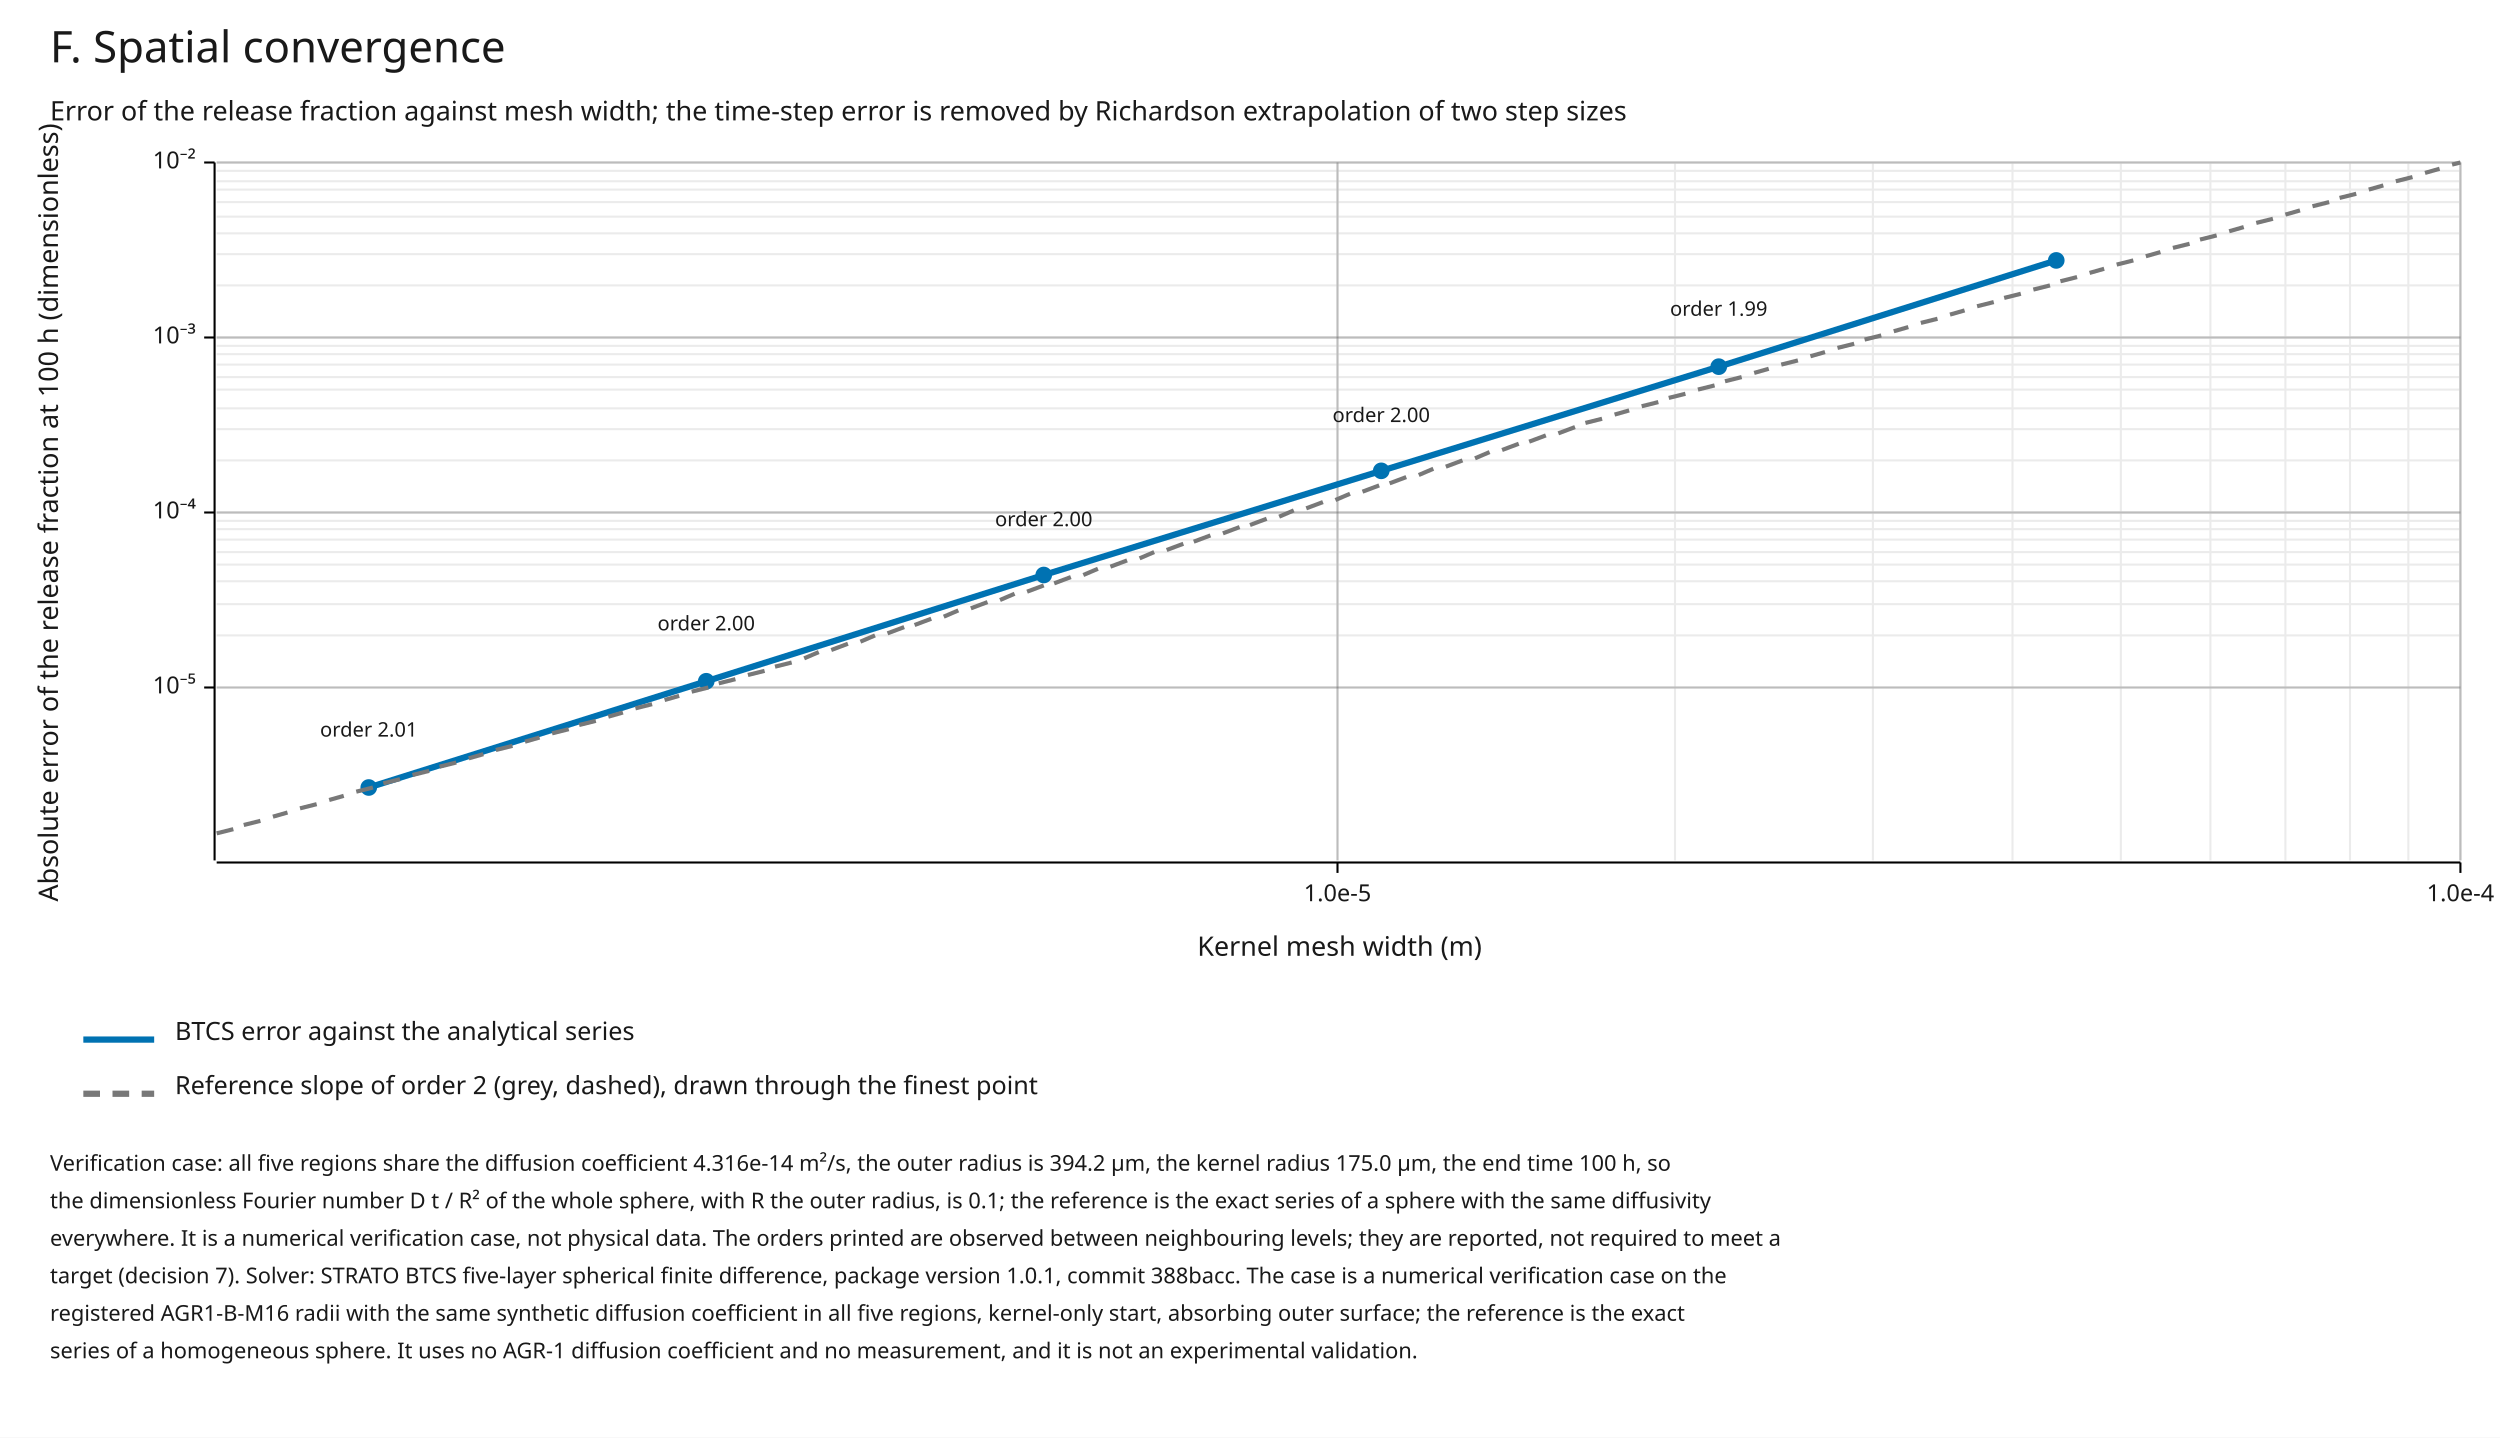
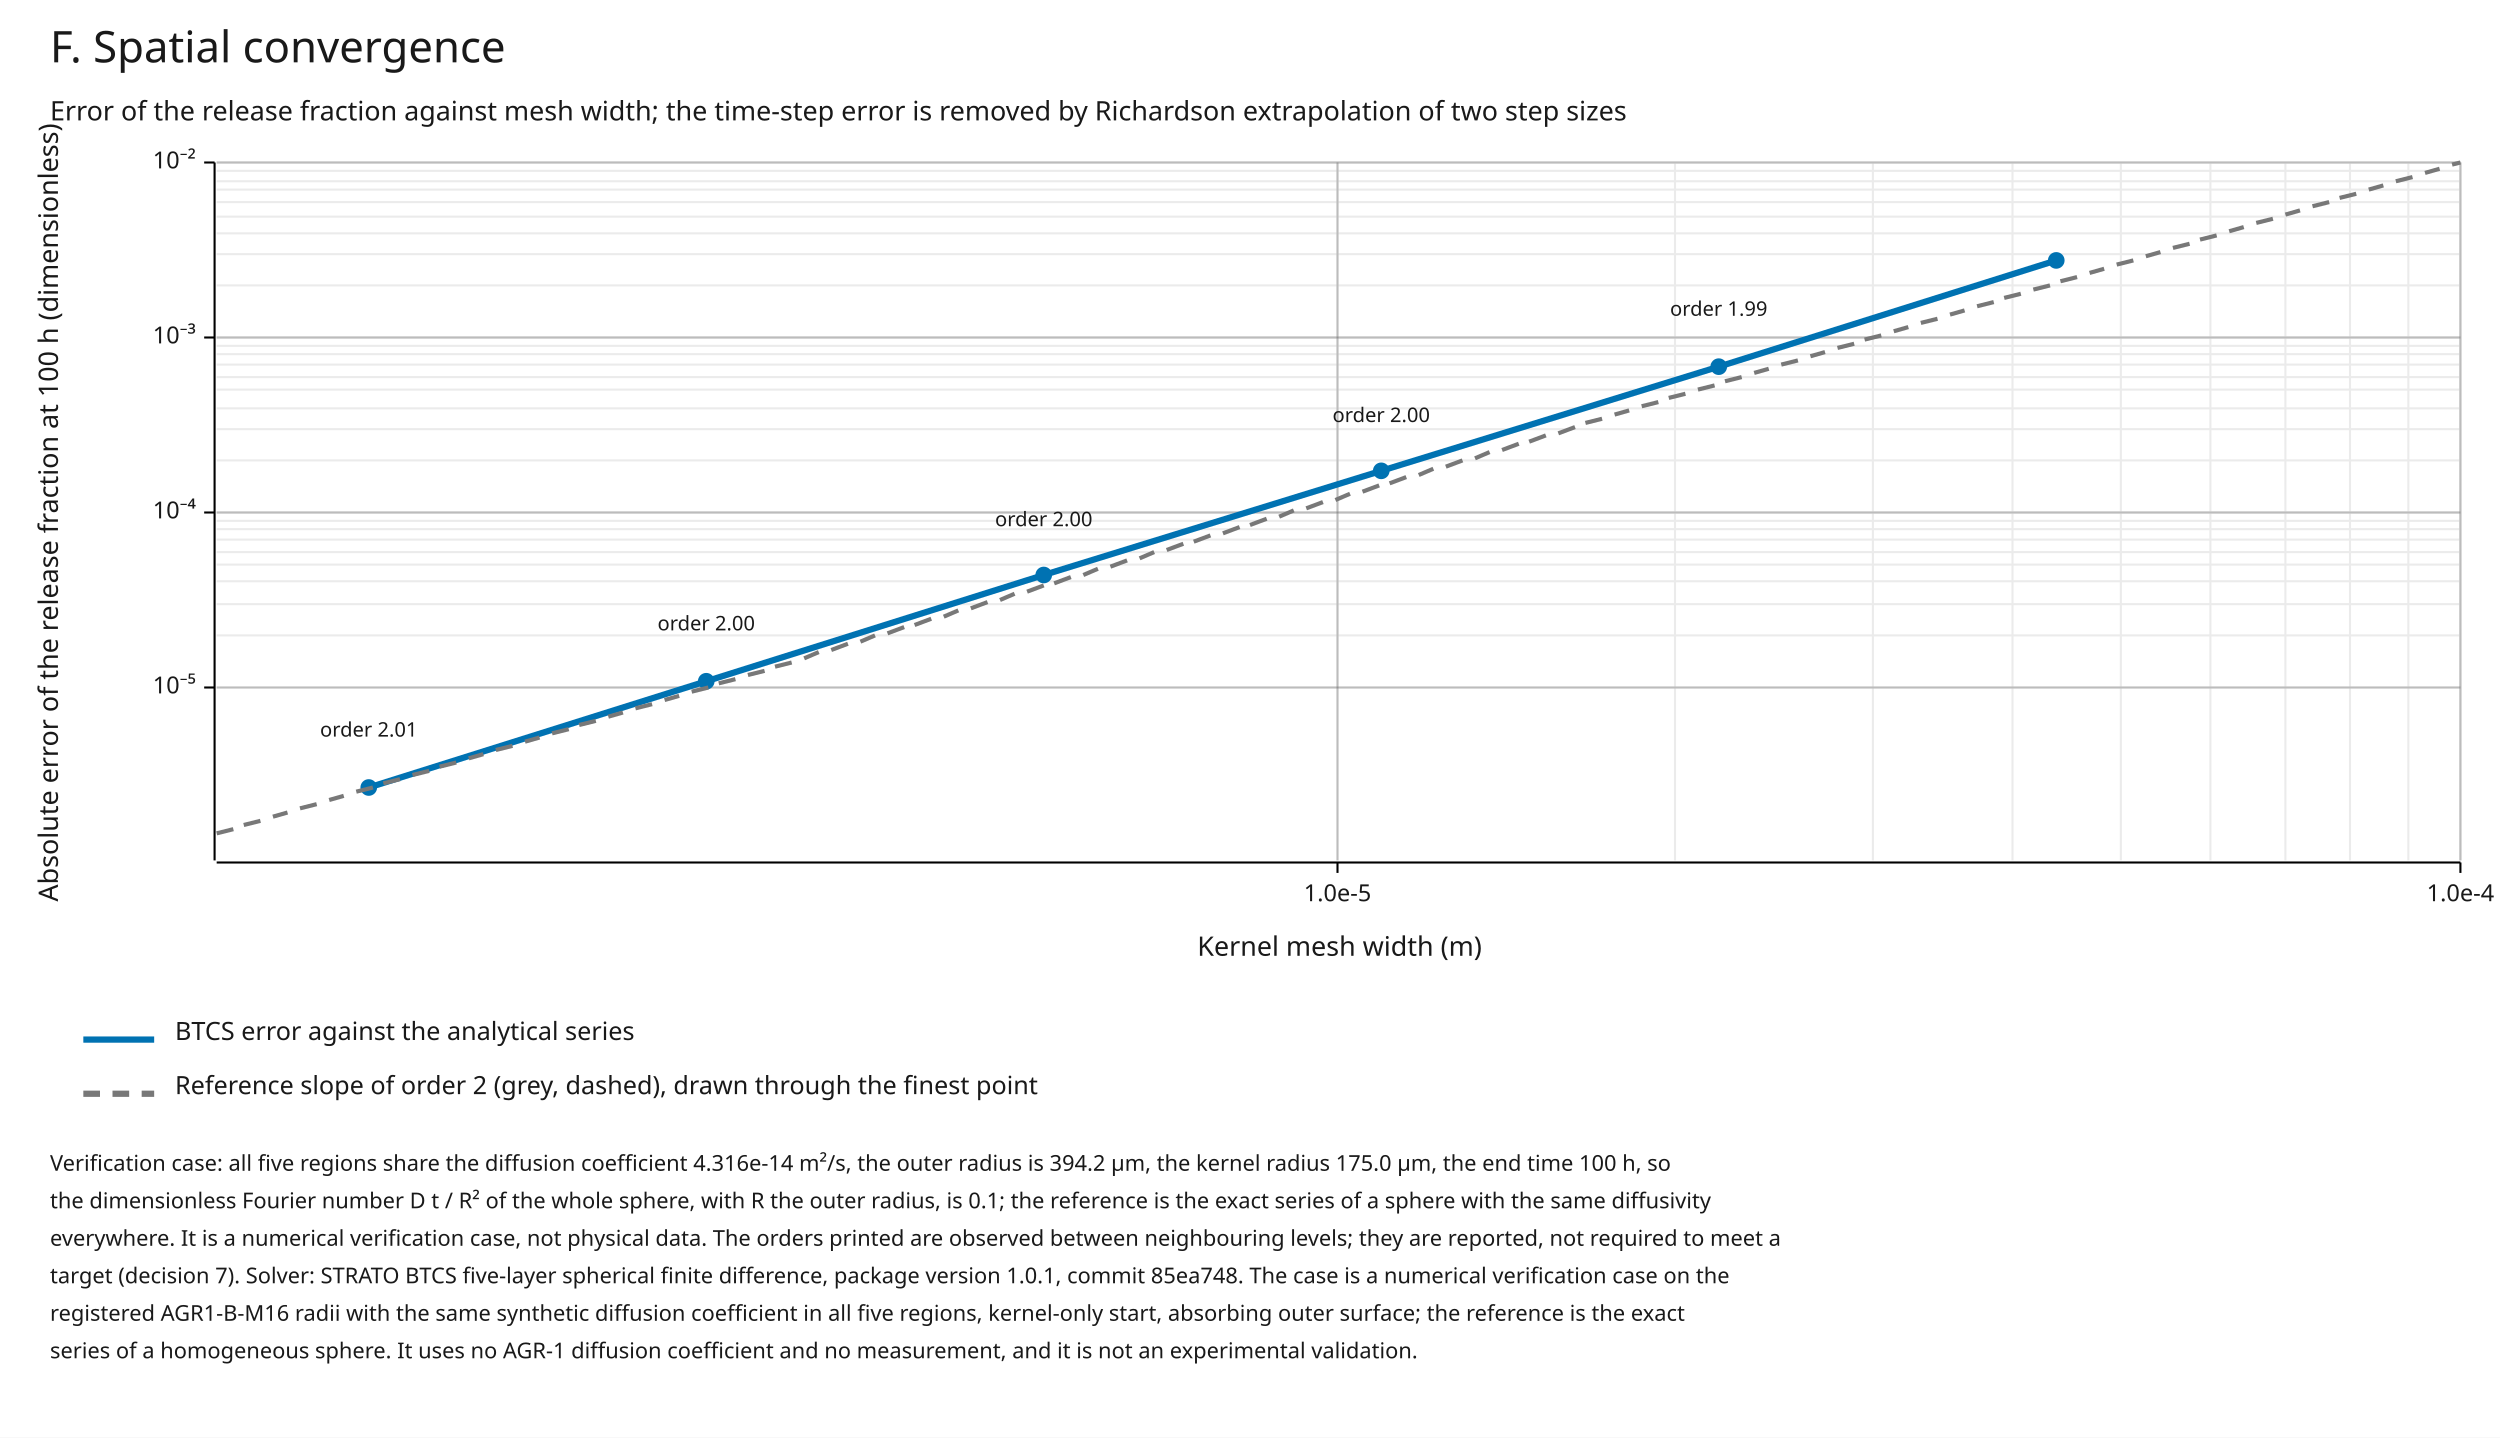
<svg xmlns="http://www.w3.org/2000/svg" width="1200" height="690" viewBox="0 0 1200 690">
  <rect x="0" y="0" width="1200" height="690" opacity="1" fill="#FFFFFF" stroke="none" />
  <text x="24" y="14" dy="0.76em" text-anchor="start" font-family="sans-serif" font-size="20.968" opacity="1" fill="#191919">
F. Spatial convergence
</text>
  <text x="24" y="48" dy="0.76em" text-anchor="start" font-family="sans-serif" font-size="12.903" opacity="1" fill="#191919">
Error of the release fraction against mesh width; the time-step error is removed by Richardson extrapolation of two step sizes
</text>
  <line opacity="1" stroke="#EBEBEB" stroke-width="1" x1="642" y1="413" x2="642" y2="78" />
  <line opacity="1" stroke="#EBEBEB" stroke-width="1" x1="804" y1="413" x2="804" y2="78" />
  <line opacity="1" stroke="#EBEBEB" stroke-width="1" x1="899" y1="413" x2="899" y2="78" />
  <line opacity="1" stroke="#EBEBEB" stroke-width="1" x1="966" y1="413" x2="966" y2="78" />
  <line opacity="1" stroke="#EBEBEB" stroke-width="1" x1="1018" y1="413" x2="1018" y2="78" />
  <line opacity="1" stroke="#EBEBEB" stroke-width="1" x1="1061" y1="413" x2="1061" y2="78" />
  <line opacity="1" stroke="#EBEBEB" stroke-width="1" x1="1097" y1="413" x2="1097" y2="78" />
  <line opacity="1" stroke="#EBEBEB" stroke-width="1" x1="1128" y1="413" x2="1128" y2="78" />
  <line opacity="1" stroke="#EBEBEB" stroke-width="1" x1="1156" y1="413" x2="1156" y2="78" />
  <line opacity="1" stroke="#EBEBEB" stroke-width="1" x1="1181" y1="413" x2="1181" y2="78" />
  <line opacity="1" stroke="#EBEBEB" stroke-width="1" x1="1181" y1="413" x2="1181" y2="78" />
  <line opacity="1" stroke="#EBEBEB" stroke-width="1" x1="104" y1="330" x2="1181" y2="330" />
  <line opacity="1" stroke="#EBEBEB" stroke-width="1" x1="104" y1="305" x2="1181" y2="305" />
  <line opacity="1" stroke="#EBEBEB" stroke-width="1" x1="104" y1="290" x2="1181" y2="290" />
  <line opacity="1" stroke="#EBEBEB" stroke-width="1" x1="104" y1="279" x2="1181" y2="279" />
  <line opacity="1" stroke="#EBEBEB" stroke-width="1" x1="104" y1="271" x2="1181" y2="271" />
  <line opacity="1" stroke="#EBEBEB" stroke-width="1" x1="104" y1="265" x2="1181" y2="265" />
  <line opacity="1" stroke="#EBEBEB" stroke-width="1" x1="104" y1="259" x2="1181" y2="259" />
  <line opacity="1" stroke="#EBEBEB" stroke-width="1" x1="104" y1="254" x2="1181" y2="254" />
  <line opacity="1" stroke="#EBEBEB" stroke-width="1" x1="104" y1="250" x2="1181" y2="250" />
  <line opacity="1" stroke="#EBEBEB" stroke-width="1" x1="104" y1="246" x2="1181" y2="246" />
  <line opacity="1" stroke="#EBEBEB" stroke-width="1" x1="104" y1="246" x2="1181" y2="246" />
  <line opacity="1" stroke="#EBEBEB" stroke-width="1" x1="104" y1="221" x2="1181" y2="221" />
  <line opacity="1" stroke="#EBEBEB" stroke-width="1" x1="104" y1="206" x2="1181" y2="206" />
  <line opacity="1" stroke="#EBEBEB" stroke-width="1" x1="104" y1="196" x2="1181" y2="196" />
  <line opacity="1" stroke="#EBEBEB" stroke-width="1" x1="104" y1="187" x2="1181" y2="187" />
  <line opacity="1" stroke="#EBEBEB" stroke-width="1" x1="104" y1="181" x2="1181" y2="181" />
  <line opacity="1" stroke="#EBEBEB" stroke-width="1" x1="104" y1="175" x2="1181" y2="175" />
  <line opacity="1" stroke="#EBEBEB" stroke-width="1" x1="104" y1="170" x2="1181" y2="170" />
  <line opacity="1" stroke="#EBEBEB" stroke-width="1" x1="104" y1="166" x2="1181" y2="166" />
  <line opacity="1" stroke="#EBEBEB" stroke-width="1" x1="104" y1="162" x2="1181" y2="162" />
  <line opacity="1" stroke="#EBEBEB" stroke-width="1" x1="104" y1="162" x2="1181" y2="162" />
  <line opacity="1" stroke="#EBEBEB" stroke-width="1" x1="104" y1="137" x2="1181" y2="137" />
  <line opacity="1" stroke="#EBEBEB" stroke-width="1" x1="104" y1="122" x2="1181" y2="122" />
  <line opacity="1" stroke="#EBEBEB" stroke-width="1" x1="104" y1="112" x2="1181" y2="112" />
  <line opacity="1" stroke="#EBEBEB" stroke-width="1" x1="104" y1="104" x2="1181" y2="104" />
  <line opacity="1" stroke="#EBEBEB" stroke-width="1" x1="104" y1="97" x2="1181" y2="97" />
  <line opacity="1" stroke="#EBEBEB" stroke-width="1" x1="104" y1="91" x2="1181" y2="91" />
  <line opacity="1" stroke="#EBEBEB" stroke-width="1" x1="104" y1="87" x2="1181" y2="87" />
  <line opacity="1" stroke="#EBEBEB" stroke-width="1" x1="104" y1="82" x2="1181" y2="82" />
  <line opacity="1" stroke="#EBEBEB" stroke-width="1" x1="104" y1="78" x2="1181" y2="78" />
  <line opacity="1" stroke="#EBEBEB" stroke-width="1" x1="104" y1="78" x2="1181" y2="78" />
  <text x="18" y="246" dy="0.76em" text-anchor="middle" font-family="sans-serif" font-size="12.903" opacity="1" fill="#191919" transform="rotate(270, 18, 246)">
Absolute error of the release fraction at 100 h (dimensionless)
</text>
  <text x="643" y="462" dy="-0.5ex" text-anchor="middle" font-family="sans-serif" font-size="12.903" opacity="1" fill="#191919">
Kernel mesh width (m)
</text>
  <line opacity="0.2" stroke="#000000" stroke-width="1" x1="642" y1="413" x2="642" y2="78" />
  <line opacity="0.2" stroke="#000000" stroke-width="1" x1="1181" y1="413" x2="1181" y2="78" />
  <line opacity="0.2" stroke="#000000" stroke-width="1" x1="104" y1="330" x2="1181" y2="330" />
  <line opacity="0.2" stroke="#000000" stroke-width="1" x1="104" y1="246" x2="1181" y2="246" />
  <line opacity="0.2" stroke="#000000" stroke-width="1" x1="104" y1="162" x2="1181" y2="162" />
  <line opacity="0.2" stroke="#000000" stroke-width="1" x1="104" y1="78" x2="1181" y2="78" />
  <polyline fill="none" opacity="1" stroke="#000000" stroke-width="1" points="103,78 103,413 " />
  <text x="94" y="330" dy="0.5ex" text-anchor="end" font-family="sans-serif" font-size="11.29" opacity="1" fill="#191919">
10⁻⁵
</text>
  <polyline fill="none" opacity="1" stroke="#000000" stroke-width="1" points="98,330 103,330 " />
  <text x="94" y="246" dy="0.5ex" text-anchor="end" font-family="sans-serif" font-size="11.29" opacity="1" fill="#191919">
10⁻⁴
</text>
  <polyline fill="none" opacity="1" stroke="#000000" stroke-width="1" points="98,246 103,246 " />
  <text x="94" y="162" dy="0.5ex" text-anchor="end" font-family="sans-serif" font-size="11.29" opacity="1" fill="#191919">
10⁻³
</text>
  <polyline fill="none" opacity="1" stroke="#000000" stroke-width="1" points="98,162 103,162 " />
  <text x="94" y="78" dy="0.5ex" text-anchor="end" font-family="sans-serif" font-size="11.29" opacity="1" fill="#191919">
10⁻²
</text>
  <polyline fill="none" opacity="1" stroke="#000000" stroke-width="1" points="98,78 103,78 " />
  <polyline fill="none" opacity="1" stroke="#000000" stroke-width="1" points="104,414 1181,414 " />
  <text x="642" y="424" dy="0.76em" text-anchor="middle" font-family="sans-serif" font-size="11.29" opacity="1" fill="#191919">
1.0e-5
</text>
  <polyline fill="none" opacity="1" stroke="#000000" stroke-width="1" points="642,414 642,419 " />
  <text x="1181" y="424" dy="0.76em" text-anchor="middle" font-family="sans-serif" font-size="11.29" opacity="1" fill="#191919">
1.0e-4
</text>
  <polyline fill="none" opacity="1" stroke="#000000" stroke-width="1" points="1181,414 1181,419 " />
  <polyline fill="none" opacity="1" stroke="#0072B2" stroke-width="3" points="987,125 825,176 663,226 501,276 339,327 177,378 " />
  <circle cx="987" cy="125" r="4" opacity="1" fill="#0072B2" stroke="none" stroke-width="1" />
  <circle cx="825" cy="176" r="4" opacity="1" fill="#0072B2" stroke="none" stroke-width="1" />
  <circle cx="663" cy="226" r="4" opacity="1" fill="#0072B2" stroke="none" stroke-width="1" />
  <circle cx="501" cy="276" r="4" opacity="1" fill="#0072B2" stroke="none" stroke-width="1" />
  <circle cx="339" cy="327" r="4" opacity="1" fill="#0072B2" stroke="none" stroke-width="1" />
  <circle cx="177" cy="378" r="4" opacity="1" fill="#0072B2" stroke="none" stroke-width="1" />
  <polyline fill="none" opacity="1" stroke="#787878" stroke-width="2" points="104,400 112,398 " />
  <polyline fill="none" opacity="1" stroke="#787878" stroke-width="2" points="117,396 125,394 " />
  <polyline fill="none" opacity="1" stroke="#787878" stroke-width="2" points="131,392 138,390 " />
  <polyline fill="none" opacity="1" stroke="#787878" stroke-width="2" points="144,388 152,386 " />
  <polyline fill="none" opacity="1" stroke="#787878" stroke-width="2" points="158,384 165,382 " />
  <polyline fill="none" opacity="1" stroke="#787878" stroke-width="2" points="171,380 179,378 " />
  <polyline fill="none" opacity="1" stroke="#787878" stroke-width="2" points="184,376 192,374 " />
  <polyline fill="none" opacity="1" stroke="#787878" stroke-width="2" points="198,372 206,370 " />
  <polyline fill="none" opacity="1" stroke="#787878" stroke-width="2" points="211,368 219,366 " />
  <polyline fill="none" opacity="1" stroke="#787878" stroke-width="2" points="225,364 232,362 " />
  <polyline fill="none" opacity="1" stroke="#787878" stroke-width="2" points="238,360 246,358 " />
  <polyline fill="none" opacity="1" stroke="#787878" stroke-width="2" points="252,356 259,354 " />
  <polyline fill="none" opacity="1" stroke="#787878" stroke-width="2" points="265,352 273,350 " />
  <polyline fill="none" opacity="1" stroke="#787878" stroke-width="2" points="278,348 286,346 " />
  <polyline fill="none" opacity="1" stroke="#787878" stroke-width="2" points="292,344 299,342 " />
  <polyline fill="none" opacity="1" stroke="#787878" stroke-width="2" points="305,340 313,338 " />
  <polyline fill="none" opacity="1" stroke="#787878" stroke-width="2" points="319,336 326,334 " />
  <polyline fill="none" opacity="1" stroke="#787878" stroke-width="2" points="332,332 340,330 " />
  <polyline fill="none" opacity="1" stroke="#787878" stroke-width="2" points="345,328 353,326 " />
  <polyline fill="none" opacity="1" stroke="#787878" stroke-width="2" points="359,324 367,322 " />
  <polyline fill="none" opacity="1" stroke="#787878" stroke-width="2" points="372,320 380,318 " />
  <polyline fill="none" opacity="1" stroke="#787878" stroke-width="2" points="386,316 393,313 " />
  <polyline fill="none" opacity="1" stroke="#787878" stroke-width="2" points="399,312 407,309 " />
  <polyline fill="none" opacity="1" stroke="#787878" stroke-width="2" points="413,308 420,305 " />
  <polyline fill="none" opacity="1" stroke="#787878" stroke-width="2" points="426,304 434,301 " />
  <polyline fill="none" opacity="1" stroke="#787878" stroke-width="2" points="439,300 447,297 " />
  <polyline fill="none" opacity="1" stroke="#787878" stroke-width="2" points="453,296 460,293 " />
  <polyline fill="none" opacity="1" stroke="#787878" stroke-width="2" points="466,292 474,289 " />
  <polyline fill="none" opacity="1" stroke="#787878" stroke-width="2" points="480,288 487,285 " />
  <polyline fill="none" opacity="1" stroke="#787878" stroke-width="2" points="493,284 501,281 " />
  <polyline fill="none" opacity="1" stroke="#787878" stroke-width="2" points="506,280 514,277 " />
  <polyline fill="none" opacity="1" stroke="#787878" stroke-width="2" points="520,276 527,273 " />
  <polyline fill="none" opacity="1" stroke="#787878" stroke-width="2" points="533,272 541,269 " />
  <polyline fill="none" opacity="1" stroke="#787878" stroke-width="2" points="547,268 554,265 " />
  <polyline fill="none" opacity="1" stroke="#787878" stroke-width="2" points="560,264 568,261 " />
  <polyline fill="none" opacity="1" stroke="#787878" stroke-width="2" points="573,260 581,257 " />
  <polyline fill="none" opacity="1" stroke="#787878" stroke-width="2" points="587,256 595,253 " />
  <polyline fill="none" opacity="1" stroke="#787878" stroke-width="2" points="600,252 608,249 " />
  <polyline fill="none" opacity="1" stroke="#787878" stroke-width="2" points="614,248 621,245 " />
  <polyline fill="none" opacity="1" stroke="#787878" stroke-width="2" points="627,244 635,241 " />
  <polyline fill="none" opacity="1" stroke="#787878" stroke-width="2" points="641,240 648,237 " />
  <polyline fill="none" opacity="1" stroke="#787878" stroke-width="2" points="654,236 662,233 " />
  <polyline fill="none" opacity="1" stroke="#787878" stroke-width="2" points="667,232 675,229 " />
  <polyline fill="none" opacity="1" stroke="#787878" stroke-width="2" points="681,228 688,225 " />
  <polyline fill="none" opacity="1" stroke="#787878" stroke-width="2" points="694,224 702,221 " />
  <polyline fill="none" opacity="1" stroke="#787878" stroke-width="2" points="708,220 715,217 " />
  <polyline fill="none" opacity="1" stroke="#787878" stroke-width="2" points="721,216 729,213 " />
  <polyline fill="none" opacity="1" stroke="#787878" stroke-width="2" points="734,212 742,209 " />
  <polyline fill="none" opacity="1" stroke="#787878" stroke-width="2" points="748,208 756,205 " />
  <polyline fill="none" opacity="1" stroke="#787878" stroke-width="2" points="761,203 769,201 " />
  <polyline fill="none" opacity="1" stroke="#787878" stroke-width="2" points="775,199 782,197 " />
  <polyline fill="none" opacity="1" stroke="#787878" stroke-width="2" points="788,195 796,193 " />
  <polyline fill="none" opacity="1" stroke="#787878" stroke-width="2" points="801,191 809,189 " />
  <polyline fill="none" opacity="1" stroke="#787878" stroke-width="2" points="815,187 823,185 " />
  <polyline fill="none" opacity="1" stroke="#787878" stroke-width="2" points="828,183 836,181 " />
  <polyline fill="none" opacity="1" stroke="#787878" stroke-width="2" points="842,179 849,177 " />
  <polyline fill="none" opacity="1" stroke="#787878" stroke-width="2" points="855,175 863,173 " />
  <polyline fill="none" opacity="1" stroke="#787878" stroke-width="2" points="869,171 876,169 " />
  <polyline fill="none" opacity="1" stroke="#787878" stroke-width="2" points="882,167 890,165 " />
  <polyline fill="none" opacity="1" stroke="#787878" stroke-width="2" points="895,163 903,161 " />
  <polyline fill="none" opacity="1" stroke="#787878" stroke-width="2" points="909,159 916,157 " />
  <polyline fill="none" opacity="1" stroke="#787878" stroke-width="2" points="922,155 930,153 " />
  <polyline fill="none" opacity="1" stroke="#787878" stroke-width="2" points="936,151 943,149 " />
  <polyline fill="none" opacity="1" stroke="#787878" stroke-width="2" points="949,147 957,145 " />
  <polyline fill="none" opacity="1" stroke="#787878" stroke-width="2" points="962,143 970,141 " />
  <polyline fill="none" opacity="1" stroke="#787878" stroke-width="2" points="976,139 984,137 " />
  <polyline fill="none" opacity="1" stroke="#787878" stroke-width="2" points="989,135 997,133 " />
  <polyline fill="none" opacity="1" stroke="#787878" stroke-width="2" points="1003,131 1010,129 " />
  <polyline fill="none" opacity="1" stroke="#787878" stroke-width="2" points="1016,127 1024,125 " />
  <polyline fill="none" opacity="1" stroke="#787878" stroke-width="2" points="1030,123 1037,121 " />
  <polyline fill="none" opacity="1" stroke="#787878" stroke-width="2" points="1043,119 1051,117 " />
  <polyline fill="none" opacity="1" stroke="#787878" stroke-width="2" points="1056,115 1064,113 " />
  <polyline fill="none" opacity="1" stroke="#787878" stroke-width="2" points="1070,111 1077,109 " />
  <polyline fill="none" opacity="1" stroke="#787878" stroke-width="2" points="1083,107 1091,105 " />
  <polyline fill="none" opacity="1" stroke="#787878" stroke-width="2" points="1097,103 1104,101 " />
  <polyline fill="none" opacity="1" stroke="#787878" stroke-width="2" points="1110,99 1118,97 " />
  <polyline fill="none" opacity="1" stroke="#787878" stroke-width="2" points="1123,95 1131,93 " />
  <polyline fill="none" opacity="1" stroke="#787878" stroke-width="2" points="1137,91 1144,89 " />
  <polyline fill="none" opacity="1" stroke="#787878" stroke-width="2" points="1150,87 1158,85 " />
  <polyline fill="none" opacity="1" stroke="#787878" stroke-width="2" points="1164,83 1171,81 " />
  <polyline fill="none" opacity="1" stroke="#787878" stroke-width="2" points="1177,79 1181,78 " />
  <text x="825" y="154" dy="-0.5ex" text-anchor="middle" font-family="sans-serif" font-size="9.677" opacity="1" fill="#191919">
order 1.99
</text>
  <text x="663" y="205" dy="-0.5ex" text-anchor="middle" font-family="sans-serif" font-size="9.677" opacity="1" fill="#191919">
order 2.00
</text>
  <text x="501" y="255" dy="-0.5ex" text-anchor="middle" font-family="sans-serif" font-size="9.677" opacity="1" fill="#191919">
order 2.00
</text>
  <text x="339" y="305" dy="-0.5ex" text-anchor="middle" font-family="sans-serif" font-size="9.677" opacity="1" fill="#191919">
order 2.00
</text>
  <text x="177" y="356" dy="-0.5ex" text-anchor="middle" font-family="sans-serif" font-size="9.677" opacity="1" fill="#191919">
order 2.01
</text>
  <polyline fill="none" opacity="1" stroke="#0072B2" stroke-width="3" points="40,499 74,499 " />
  <text x="84" y="490" dy="0.76em" text-anchor="start" font-family="sans-serif" font-size="12.097" opacity="1" fill="#191919">
BTCS error against the analytical series
</text>
  <polyline fill="none" opacity="1" stroke="#787878" stroke-width="3" points="40,525 48,525 " />
  <polyline fill="none" opacity="1" stroke="#787878" stroke-width="3" points="54,525 62,525 " />
  <polyline fill="none" opacity="1" stroke="#787878" stroke-width="3" points="68,525 74,525 " />
  <text x="84" y="516" dy="0.76em" text-anchor="start" font-family="sans-serif" font-size="12.097" opacity="1" fill="#191919">
Reference slope of order 2 (grey, dashed), drawn through the finest point
</text>
  <text x="24" y="554" dy="0.76em" text-anchor="start" font-family="sans-serif" font-size="10.484" opacity="1" fill="#191919">
Verification case: all five regions share the diffusion coefficient 4.316e-14 m²/s, the outer radius is 394.2 µm, the kernel radius 175.0 µm, the end time 100 h, so
</text>
  <text x="24" y="572" dy="0.76em" text-anchor="start" font-family="sans-serif" font-size="10.484" opacity="1" fill="#191919">
the dimensionless Fourier number D t / R² of the whole sphere, with R the outer radius, is 0.1; the reference is the exact series of a sphere with the same diffusivity
</text>
  <text x="24" y="590" dy="0.76em" text-anchor="start" font-family="sans-serif" font-size="10.484" opacity="1" fill="#191919">
everywhere. It is a numerical verification case, not physical data. The orders printed are observed between neighbouring levels; they are reported, not required to meet a
</text>
  <text x="24" y="608" dy="0.76em" text-anchor="start" font-family="sans-serif" font-size="10.484" opacity="1" fill="#191919">
- target (decision 7). Solver: STRATO BTCS five-layer spherical finite difference, package version 1.0.1, commit 388bacc. The case is a numerical verification case on the
+ target (decision 7). Solver: STRATO BTCS five-layer spherical finite difference, package version 1.0.1, commit 85ea748. The case is a numerical verification case on the
</text>
  <text x="24" y="626" dy="0.76em" text-anchor="start" font-family="sans-serif" font-size="10.484" opacity="1" fill="#191919">
registered AGR1-B-M16 radii with the same synthetic diffusion coefficient in all five regions, kernel-only start, absorbing outer surface; the reference is the exact
</text>
  <text x="24" y="644" dy="0.76em" text-anchor="start" font-family="sans-serif" font-size="10.484" opacity="1" fill="#191919">
series of a homogeneous sphere. It uses no AGR-1 diffusion coefficient and no measurement, and it is not an experimental validation.
</text>
</svg>
